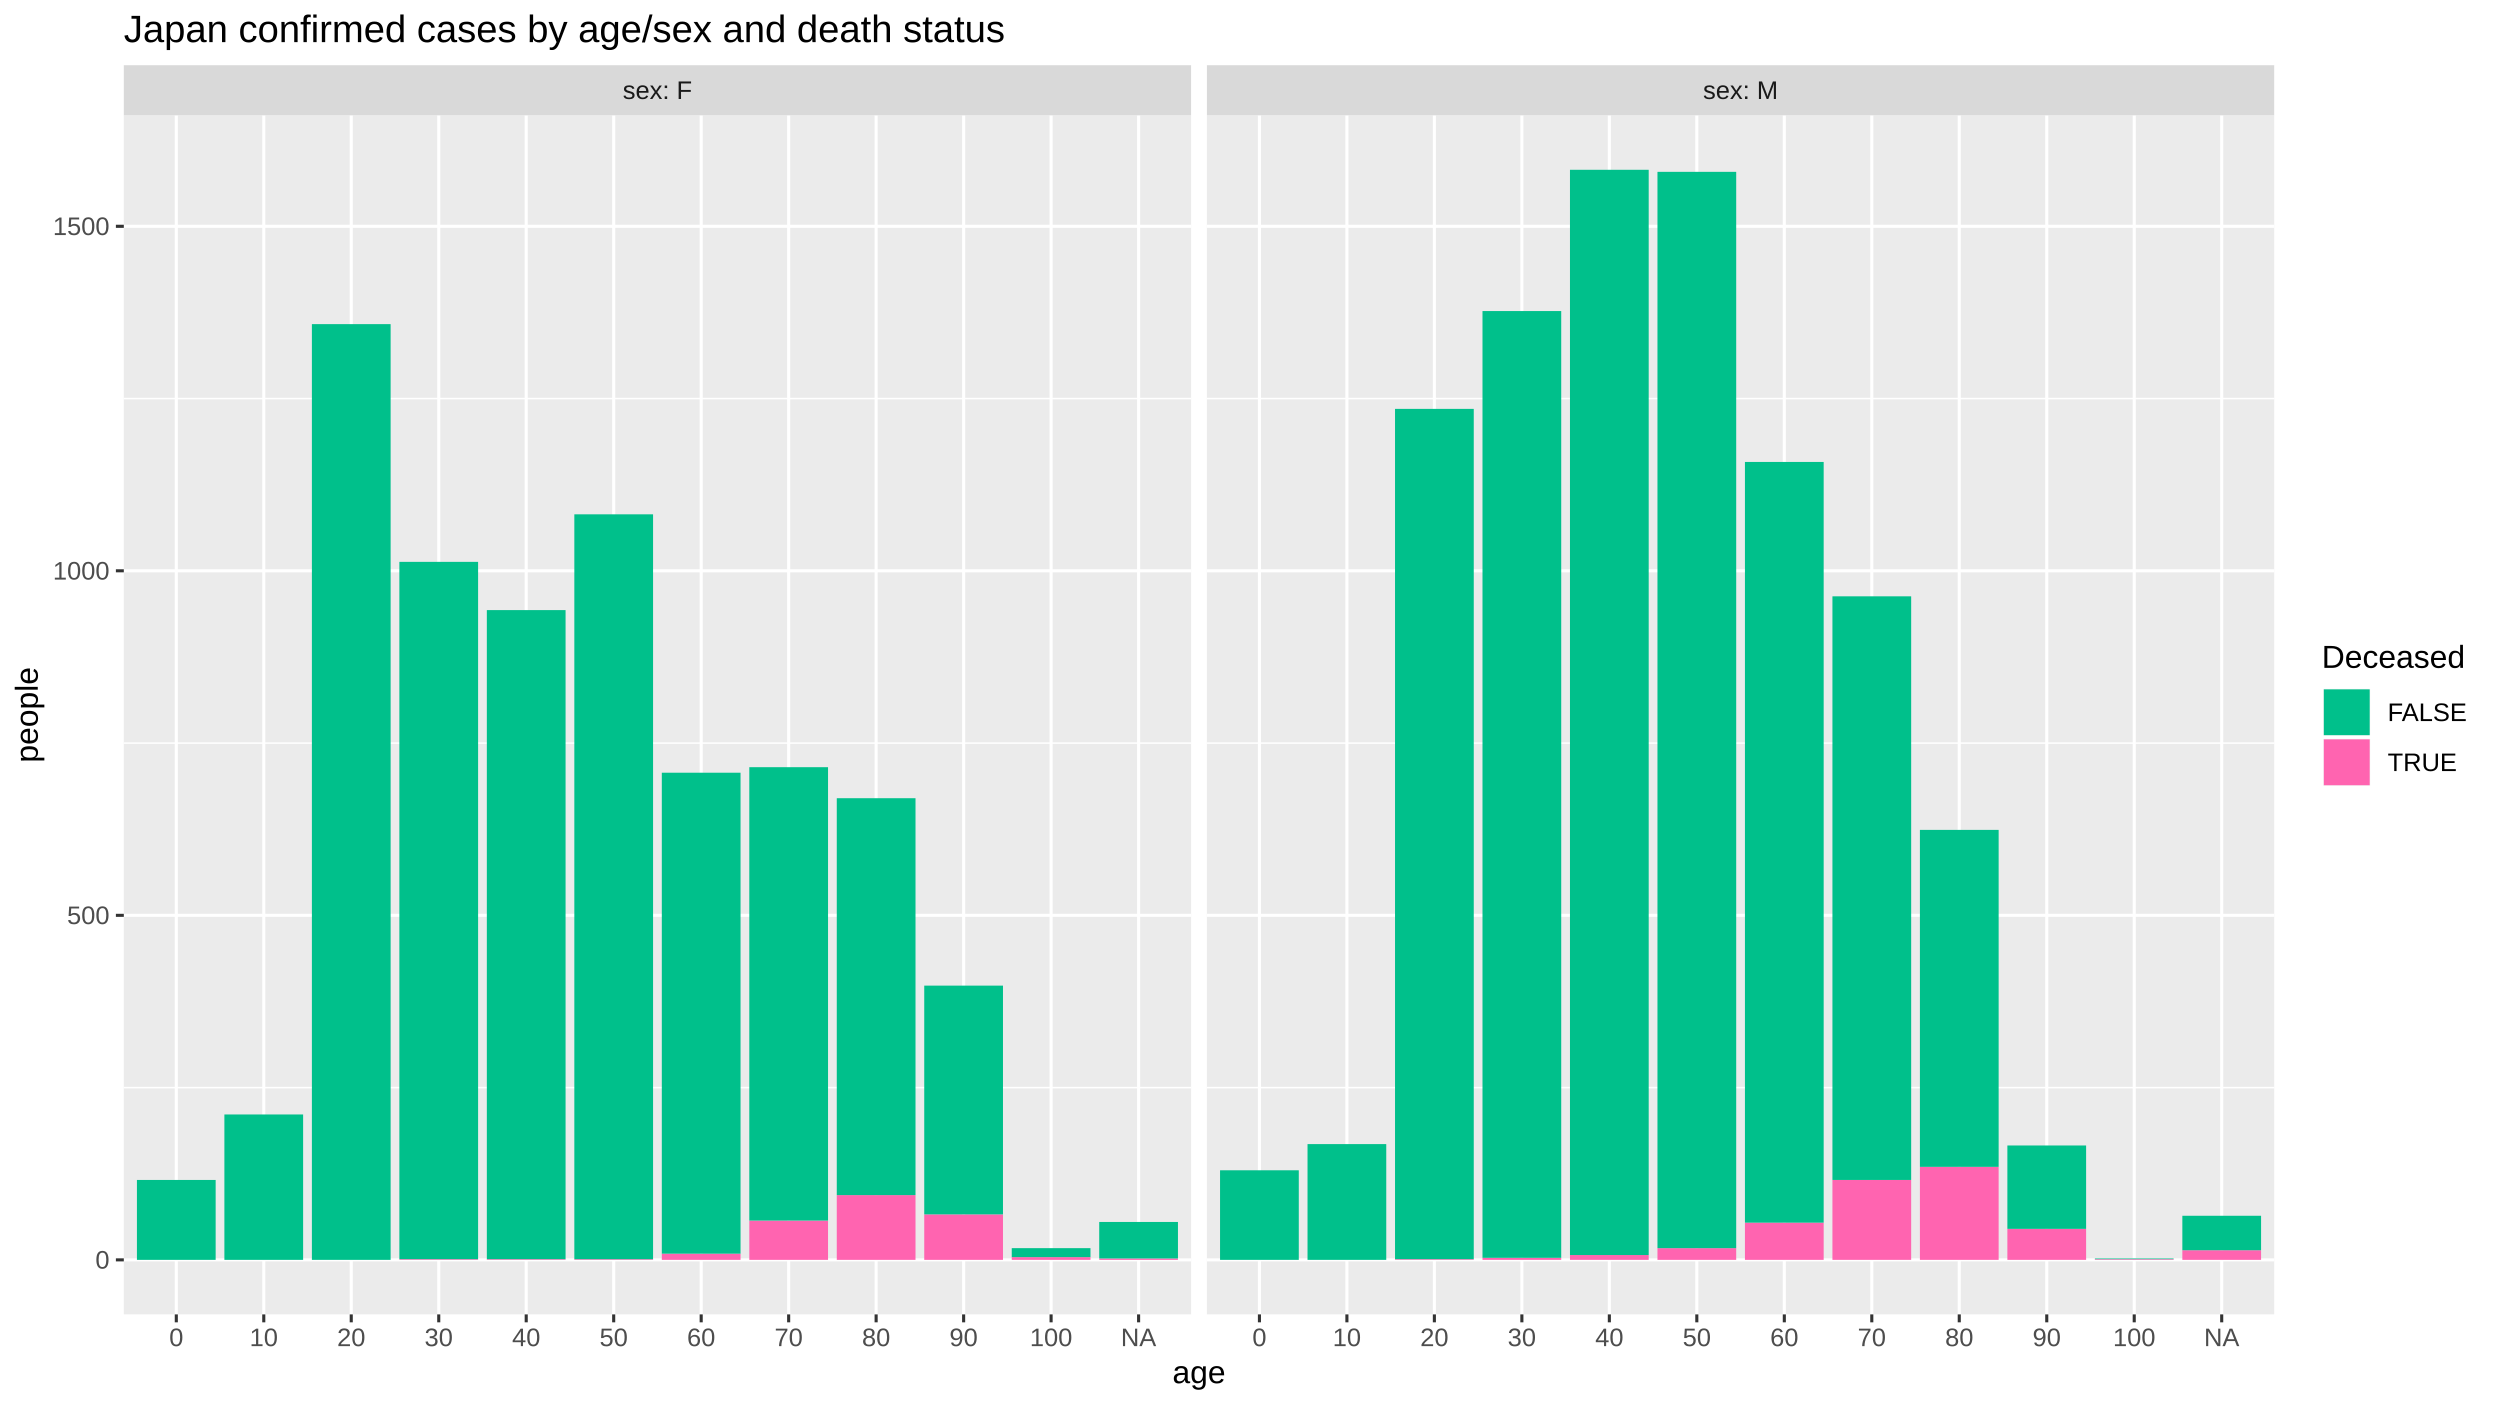
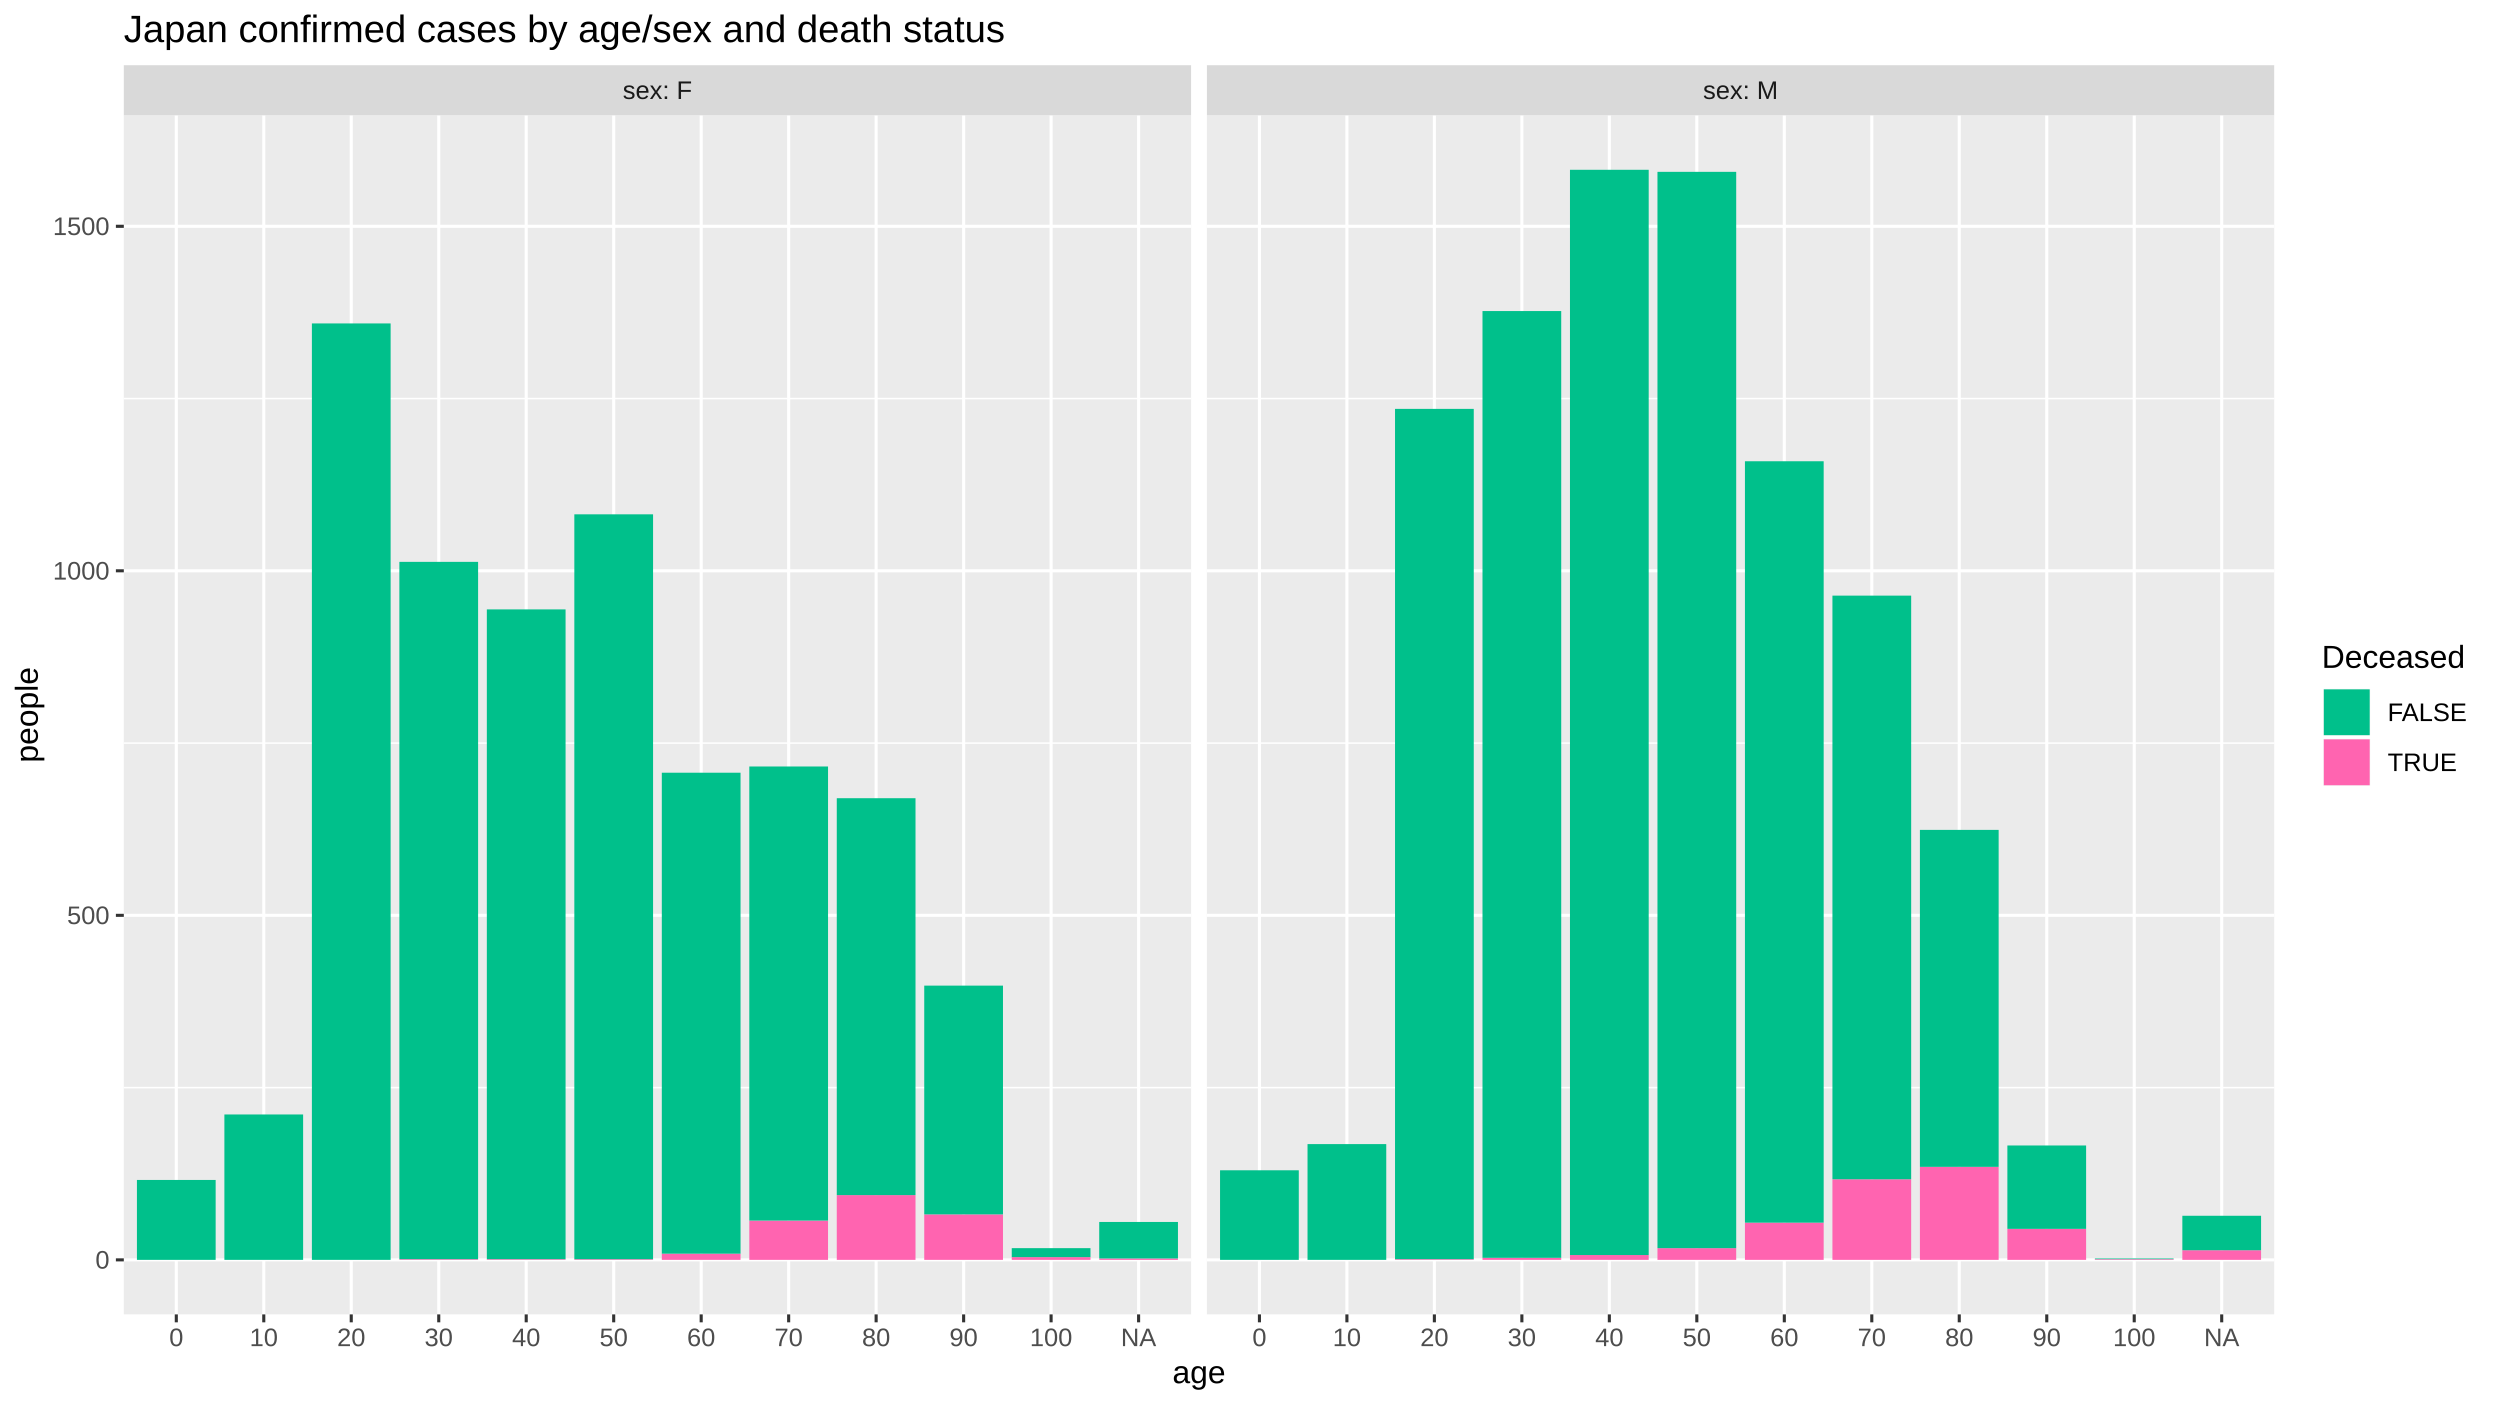
<svg xmlns="http://www.w3.org/2000/svg" viewBox="0 0 864.00 486.00">
  <defs>
    <style type="text/css">
    line, polyline, polygon, path, rect, circle {
      fill: none;
      stroke: #000000;
      stroke-linecap: round;
      stroke-linejoin: round;
      stroke-miterlimit: 10.00;
    }
  </style>
  </defs>
  <rect width="100%" height="100%" style="stroke: none; fill: #FFFFFF;" />
  <rect x="0.00" y="-0" width="864.00" height="486.00" style="stroke-width: 1.07; stroke: #FFFFFF; fill: #FFFFFF;" />
  <defs>
    <clipPath id="cpNDIuNzl8NDExLjY0fDQ1NC4yNXwzOS44NA==">
      <rect x="42.79" y="39.84" width="368.85" height="414.40" />
    </clipPath>
  </defs>
  <rect x="42.79" y="39.84" width="368.85" height="414.40" style="stroke-width: 1.07; stroke: none; fill: #EBEBEB;" clip-path="url(#cpNDIuNzl8NDExLjY0fDQ1NC4yNXwzOS44NA==)" />
  <polyline points="42.79,375.88 411.64,375.88 " style="stroke-width: 0.53; stroke: #FFFFFF; stroke-linecap: butt;" clip-path="url(#cpNDIuNzl8NDExLjY0fDQ1NC4yNXwzOS44NA==)" />
  <polyline points="42.79,256.81 411.64,256.81 " style="stroke-width: 0.53; stroke: #FFFFFF; stroke-linecap: butt;" clip-path="url(#cpNDIuNzl8NDExLjY0fDQ1NC4yNXwzOS44NA==)" />
  <polyline points="42.79,137.74 411.64,137.74 " style="stroke-width: 0.53; stroke: #FFFFFF; stroke-linecap: butt;" clip-path="url(#cpNDIuNzl8NDExLjY0fDQ1NC4yNXwzOS44NA==)" />
  <polyline points="42.79,435.41 411.64,435.41 " style="stroke-width: 1.07; stroke: #FFFFFF; stroke-linecap: butt;" clip-path="url(#cpNDIuNzl8NDExLjY0fDQ1NC4yNXwzOS44NA==)" />
  <polyline points="42.79,316.34 411.64,316.34 " style="stroke-width: 1.07; stroke: #FFFFFF; stroke-linecap: butt;" clip-path="url(#cpNDIuNzl8NDExLjY0fDQ1NC4yNXwzOS44NA==)" />
  <polyline points="42.79,197.27 411.64,197.27 " style="stroke-width: 1.07; stroke: #FFFFFF; stroke-linecap: butt;" clip-path="url(#cpNDIuNzl8NDExLjY0fDQ1NC4yNXwzOS44NA==)" />
  <polyline points="42.79,78.21 411.64,78.21 " style="stroke-width: 1.07; stroke: #FFFFFF; stroke-linecap: butt;" clip-path="url(#cpNDIuNzl8NDExLjY0fDQ1NC4yNXwzOS44NA==)" />
  <polyline points="60.93,454.25 60.93,39.84 " style="stroke-width: 1.07; stroke: #FFFFFF; stroke-linecap: butt;" clip-path="url(#cpNDIuNzl8NDExLjY0fDQ1NC4yNXwzOS44NA==)" />
  <polyline points="91.16,454.25 91.16,39.84 " style="stroke-width: 1.07; stroke: #FFFFFF; stroke-linecap: butt;" clip-path="url(#cpNDIuNzl8NDExLjY0fDQ1NC4yNXwzOS44NA==)" />
  <polyline points="121.39,454.25 121.39,39.84 " style="stroke-width: 1.07; stroke: #FFFFFF; stroke-linecap: butt;" clip-path="url(#cpNDIuNzl8NDExLjY0fDQ1NC4yNXwzOS44NA==)" />
  <polyline points="151.63,454.25 151.63,39.84 " style="stroke-width: 1.07; stroke: #FFFFFF; stroke-linecap: butt;" clip-path="url(#cpNDIuNzl8NDExLjY0fDQ1NC4yNXwzOS44NA==)" />
  <polyline points="181.86,454.25 181.86,39.84 " style="stroke-width: 1.07; stroke: #FFFFFF; stroke-linecap: butt;" clip-path="url(#cpNDIuNzl8NDExLjY0fDQ1NC4yNXwzOS44NA==)" />
  <polyline points="212.09,454.25 212.09,39.84 " style="stroke-width: 1.07; stroke: #FFFFFF; stroke-linecap: butt;" clip-path="url(#cpNDIuNzl8NDExLjY0fDQ1NC4yNXwzOS44NA==)" />
  <polyline points="242.33,454.25 242.33,39.84 " style="stroke-width: 1.07; stroke: #FFFFFF; stroke-linecap: butt;" clip-path="url(#cpNDIuNzl8NDExLjY0fDQ1NC4yNXwzOS44NA==)" />
  <polyline points="272.56,454.25 272.56,39.84 " style="stroke-width: 1.07; stroke: #FFFFFF; stroke-linecap: butt;" clip-path="url(#cpNDIuNzl8NDExLjY0fDQ1NC4yNXwzOS44NA==)" />
  <polyline points="302.79,454.25 302.79,39.84 " style="stroke-width: 1.07; stroke: #FFFFFF; stroke-linecap: butt;" clip-path="url(#cpNDIuNzl8NDExLjY0fDQ1NC4yNXwzOS44NA==)" />
  <polyline points="333.03,454.25 333.03,39.84 " style="stroke-width: 1.07; stroke: #FFFFFF; stroke-linecap: butt;" clip-path="url(#cpNDIuNzl8NDExLjY0fDQ1NC4yNXwzOS44NA==)" />
  <polyline points="363.26,454.25 363.26,39.84 " style="stroke-width: 1.07; stroke: #FFFFFF; stroke-linecap: butt;" clip-path="url(#cpNDIuNzl8NDExLjY0fDQ1NC4yNXwzOS44NA==)" />
  <polyline points="393.50,454.25 393.50,39.84 " style="stroke-width: 1.07; stroke: #FFFFFF; stroke-linecap: butt;" clip-path="url(#cpNDIuNzl8NDExLjY0fDQ1NC4yNXwzOS44NA==)" />
  <rect x="47.32" y="407.79" width="27.21" height="27.62" style="stroke-width: 1.07; stroke: none; stroke-linecap: butt; fill: #00C08B;" clip-path="url(#cpNDIuNzl8NDExLjY0fDQ1NC4yNXwzOS44NA==)" />
  <rect x="77.55" y="385.16" width="27.21" height="50.25" style="stroke-width: 1.07; stroke: none; stroke-linecap: butt; fill: #00C08B;" clip-path="url(#cpNDIuNzl8NDExLjY0fDQ1NC4yNXwzOS44NA==)" />
-   <rect x="107.79" y="112.02" width="27.21" height="323.39" style="stroke-width: 1.07; stroke: none; stroke-linecap: butt; fill: #00C08B;" clip-path="url(#cpNDIuNzl8NDExLjY0fDQ1NC4yNXwzOS44NA==)" />
+   <rect x="107.79" y="111.78" width="27.21" height="323.63" style="stroke-width: 1.07; stroke: none; stroke-linecap: butt; fill: #00C08B;" clip-path="url(#cpNDIuNzl8NDExLjY0fDQ1NC4yNXwzOS44NA==)" />
  <rect x="138.02" y="435.17" width="27.21" height="0.24" style="stroke-width: 1.07; stroke: none; stroke-linecap: butt; fill: #FF64B0;" clip-path="url(#cpNDIuNzl8NDExLjY0fDQ1NC4yNXwzOS44NA==)" />
  <rect x="138.02" y="194.18" width="27.21" height="240.99" style="stroke-width: 1.07; stroke: none; stroke-linecap: butt; fill: #00C08B;" clip-path="url(#cpNDIuNzl8NDExLjY0fDQ1NC4yNXwzOS44NA==)" />
  <rect x="168.25" y="435.17" width="27.21" height="0.24" style="stroke-width: 1.07; stroke: none; stroke-linecap: butt; fill: #FF64B0;" clip-path="url(#cpNDIuNzl8NDExLjY0fDQ1NC4yNXwzOS44NA==)" />
-   <rect x="168.25" y="210.85" width="27.21" height="224.32" style="stroke-width: 1.07; stroke: none; stroke-linecap: butt; fill: #00C08B;" clip-path="url(#cpNDIuNzl8NDExLjY0fDQ1NC4yNXwzOS44NA==)" />
+   <rect x="168.25" y="210.61" width="27.21" height="224.56" style="stroke-width: 1.07; stroke: none; stroke-linecap: butt; fill: #00C08B;" clip-path="url(#cpNDIuNzl8NDExLjY0fDQ1NC4yNXwzOS44NA==)" />
  <rect x="198.49" y="435.17" width="27.21" height="0.24" style="stroke-width: 1.07; stroke: none; stroke-linecap: butt; fill: #FF64B0;" clip-path="url(#cpNDIuNzl8NDExLjY0fDQ1NC4yNXwzOS44NA==)" />
  <rect x="198.49" y="177.75" width="27.21" height="257.43" style="stroke-width: 1.07; stroke: none; stroke-linecap: butt; fill: #00C08B;" clip-path="url(#cpNDIuNzl8NDExLjY0fDQ1NC4yNXwzOS44NA==)" />
  <rect x="228.72" y="433.27" width="27.21" height="2.14" style="stroke-width: 1.07; stroke: none; stroke-linecap: butt; fill: #FF64B0;" clip-path="url(#cpNDIuNzl8NDExLjY0fDQ1NC4yNXwzOS44NA==)" />
  <rect x="228.72" y="267.05" width="27.21" height="166.22" style="stroke-width: 1.07; stroke: none; stroke-linecap: butt; fill: #00C08B;" clip-path="url(#cpNDIuNzl8NDExLjY0fDQ1NC4yNXwzOS44NA==)" />
  <rect x="258.96" y="421.84" width="27.21" height="13.57" style="stroke-width: 1.07; stroke: none; stroke-linecap: butt; fill: #FF64B0;" clip-path="url(#cpNDIuNzl8NDExLjY0fDQ1NC4yNXwzOS44NA==)" />
-   <rect x="258.96" y="265.14" width="27.21" height="156.69" style="stroke-width: 1.07; stroke: none; stroke-linecap: butt; fill: #00C08B;" clip-path="url(#cpNDIuNzl8NDExLjY0fDQ1NC4yNXwzOS44NA==)" />
+   <rect x="258.96" y="264.90" width="27.21" height="156.93" style="stroke-width: 1.07; stroke: none; stroke-linecap: butt; fill: #00C08B;" clip-path="url(#cpNDIuNzl8NDExLjY0fDQ1NC4yNXwzOS44NA==)" />
  <rect x="289.19" y="413.03" width="27.21" height="22.38" style="stroke-width: 1.07; stroke: none; stroke-linecap: butt; fill: #FF64B0;" clip-path="url(#cpNDIuNzl8NDExLjY0fDQ1NC4yNXwzOS44NA==)" />
  <rect x="289.19" y="275.86" width="27.21" height="137.17" style="stroke-width: 1.07; stroke: none; stroke-linecap: butt; fill: #00C08B;" clip-path="url(#cpNDIuNzl8NDExLjY0fDQ1NC4yNXwzOS44NA==)" />
  <rect x="319.42" y="419.69" width="27.21" height="15.72" style="stroke-width: 1.07; stroke: none; stroke-linecap: butt; fill: #FF64B0;" clip-path="url(#cpNDIuNzl8NDExLjY0fDQ1NC4yNXwzOS44NA==)" />
  <rect x="319.42" y="340.63" width="27.21" height="79.06" style="stroke-width: 1.07; stroke: none; stroke-linecap: butt; fill: #00C08B;" clip-path="url(#cpNDIuNzl8NDExLjY0fDQ1NC4yNXwzOS44NA==)" />
  <rect x="349.66" y="434.46" width="27.21" height="0.95" style="stroke-width: 1.07; stroke: none; stroke-linecap: butt; fill: #FF64B0;" clip-path="url(#cpNDIuNzl8NDExLjY0fDQ1NC4yNXwzOS44NA==)" />
  <rect x="349.66" y="431.36" width="27.21" height="3.10" style="stroke-width: 1.07; stroke: none; stroke-linecap: butt; fill: #00C08B;" clip-path="url(#cpNDIuNzl8NDExLjY0fDQ1NC4yNXwzOS44NA==)" />
  <rect x="379.89" y="434.93" width="27.21" height="0.48" style="stroke-width: 1.07; stroke: none; stroke-linecap: butt; fill: #FF64B0;" clip-path="url(#cpNDIuNzl8NDExLjY0fDQ1NC4yNXwzOS44NA==)" />
  <rect x="379.89" y="422.31" width="27.21" height="12.62" style="stroke-width: 1.07; stroke: none; stroke-linecap: butt; fill: #00C08B;" clip-path="url(#cpNDIuNzl8NDExLjY0fDQ1NC4yNXwzOS44NA==)" />
  <defs>
    <clipPath id="cpMC4wMHw4NjQuMDB8NDg2LjAwfDAuMDA=">
      <rect x="0.00" y="0.00" width="864.00" height="486.00" />
    </clipPath>
  </defs>
  <defs>
    <clipPath id="cpNDE3LjExfDc4NS45N3w0NTQuMjV8MzkuODQ=">
      <rect x="417.11" y="39.84" width="368.85" height="414.40" />
    </clipPath>
  </defs>
  <rect x="417.11" y="39.84" width="368.85" height="414.40" style="stroke-width: 1.07; stroke: none; fill: #EBEBEB;" clip-path="url(#cpNDE3LjExfDc4NS45N3w0NTQuMjV8MzkuODQ=)" />
  <polyline points="417.11,375.88 785.97,375.88 " style="stroke-width: 0.53; stroke: #FFFFFF; stroke-linecap: butt;" clip-path="url(#cpNDE3LjExfDc4NS45N3w0NTQuMjV8MzkuODQ=)" />
  <polyline points="417.11,256.81 785.97,256.81 " style="stroke-width: 0.53; stroke: #FFFFFF; stroke-linecap: butt;" clip-path="url(#cpNDE3LjExfDc4NS45N3w0NTQuMjV8MzkuODQ=)" />
  <polyline points="417.11,137.74 785.97,137.74 " style="stroke-width: 0.53; stroke: #FFFFFF; stroke-linecap: butt;" clip-path="url(#cpNDE3LjExfDc4NS45N3w0NTQuMjV8MzkuODQ=)" />
  <polyline points="417.11,435.41 785.97,435.41 " style="stroke-width: 1.07; stroke: #FFFFFF; stroke-linecap: butt;" clip-path="url(#cpNDE3LjExfDc4NS45N3w0NTQuMjV8MzkuODQ=)" />
  <polyline points="417.11,316.34 785.97,316.34 " style="stroke-width: 1.07; stroke: #FFFFFF; stroke-linecap: butt;" clip-path="url(#cpNDE3LjExfDc4NS45N3w0NTQuMjV8MzkuODQ=)" />
  <polyline points="417.11,197.27 785.97,197.27 " style="stroke-width: 1.07; stroke: #FFFFFF; stroke-linecap: butt;" clip-path="url(#cpNDE3LjExfDc4NS45N3w0NTQuMjV8MzkuODQ=)" />
  <polyline points="417.11,78.21 785.97,78.21 " style="stroke-width: 1.07; stroke: #FFFFFF; stroke-linecap: butt;" clip-path="url(#cpNDE3LjExfDc4NS45N3w0NTQuMjV8MzkuODQ=)" />
  <polyline points="435.26,454.25 435.26,39.84 " style="stroke-width: 1.07; stroke: #FFFFFF; stroke-linecap: butt;" clip-path="url(#cpNDE3LjExfDc4NS45N3w0NTQuMjV8MzkuODQ=)" />
  <polyline points="465.49,454.25 465.49,39.84 " style="stroke-width: 1.07; stroke: #FFFFFF; stroke-linecap: butt;" clip-path="url(#cpNDE3LjExfDc4NS45N3w0NTQuMjV8MzkuODQ=)" />
  <polyline points="495.72,454.25 495.72,39.84 " style="stroke-width: 1.07; stroke: #FFFFFF; stroke-linecap: butt;" clip-path="url(#cpNDE3LjExfDc4NS45N3w0NTQuMjV8MzkuODQ=)" />
  <polyline points="525.96,454.25 525.96,39.84 " style="stroke-width: 1.07; stroke: #FFFFFF; stroke-linecap: butt;" clip-path="url(#cpNDE3LjExfDc4NS45N3w0NTQuMjV8MzkuODQ=)" />
  <polyline points="556.19,454.25 556.19,39.84 " style="stroke-width: 1.07; stroke: #FFFFFF; stroke-linecap: butt;" clip-path="url(#cpNDE3LjExfDc4NS45N3w0NTQuMjV8MzkuODQ=)" />
  <polyline points="586.42,454.25 586.42,39.84 " style="stroke-width: 1.07; stroke: #FFFFFF; stroke-linecap: butt;" clip-path="url(#cpNDE3LjExfDc4NS45N3w0NTQuMjV8MzkuODQ=)" />
  <polyline points="616.66,454.25 616.66,39.84 " style="stroke-width: 1.07; stroke: #FFFFFF; stroke-linecap: butt;" clip-path="url(#cpNDE3LjExfDc4NS45N3w0NTQuMjV8MzkuODQ=)" />
  <polyline points="646.89,454.25 646.89,39.84 " style="stroke-width: 1.07; stroke: #FFFFFF; stroke-linecap: butt;" clip-path="url(#cpNDE3LjExfDc4NS45N3w0NTQuMjV8MzkuODQ=)" />
  <polyline points="677.12,454.25 677.12,39.84 " style="stroke-width: 1.07; stroke: #FFFFFF; stroke-linecap: butt;" clip-path="url(#cpNDE3LjExfDc4NS45N3w0NTQuMjV8MzkuODQ=)" />
  <polyline points="707.36,454.25 707.36,39.84 " style="stroke-width: 1.07; stroke: #FFFFFF; stroke-linecap: butt;" clip-path="url(#cpNDE3LjExfDc4NS45N3w0NTQuMjV8MzkuODQ=)" />
  <polyline points="737.59,454.25 737.59,39.84 " style="stroke-width: 1.07; stroke: #FFFFFF; stroke-linecap: butt;" clip-path="url(#cpNDE3LjExfDc4NS45N3w0NTQuMjV8MzkuODQ=)" />
  <polyline points="767.82,454.25 767.82,39.84 " style="stroke-width: 1.07; stroke: #FFFFFF; stroke-linecap: butt;" clip-path="url(#cpNDE3LjExfDc4NS45N3w0NTQuMjV8MzkuODQ=)" />
  <rect x="421.65" y="404.45" width="27.21" height="30.96" style="stroke-width: 1.07; stroke: none; stroke-linecap: butt; fill: #00C08B;" clip-path="url(#cpNDE3LjExfDc4NS45N3w0NTQuMjV8MzkuODQ=)" />
  <rect x="451.88" y="395.40" width="27.21" height="40.01" style="stroke-width: 1.07; stroke: none; stroke-linecap: butt; fill: #00C08B;" clip-path="url(#cpNDE3LjExfDc4NS45N3w0NTQuMjV8MzkuODQ=)" />
  <rect x="482.12" y="435.17" width="27.21" height="0.24" style="stroke-width: 1.07; stroke: none; stroke-linecap: butt; fill: #FF64B0;" clip-path="url(#cpNDE3LjExfDc4NS45N3w0NTQuMjV8MzkuODQ=)" />
  <rect x="482.12" y="141.31" width="27.21" height="293.86" style="stroke-width: 1.07; stroke: none; stroke-linecap: butt; fill: #00C08B;" clip-path="url(#cpNDE3LjExfDc4NS45N3w0NTQuMjV8MzkuODQ=)" />
  <rect x="512.35" y="434.70" width="27.21" height="0.71" style="stroke-width: 1.07; stroke: none; stroke-linecap: butt; fill: #FF64B0;" clip-path="url(#cpNDE3LjExfDc4NS45N3w0NTQuMjV8MzkuODQ=)" />
  <rect x="512.35" y="107.50" width="27.21" height="327.20" style="stroke-width: 1.07; stroke: none; stroke-linecap: butt; fill: #00C08B;" clip-path="url(#cpNDE3LjExfDc4NS45N3w0NTQuMjV8MzkuODQ=)" />
  <rect x="542.58" y="433.74" width="27.21" height="1.67" style="stroke-width: 1.07; stroke: none; stroke-linecap: butt; fill: #FF64B0;" clip-path="url(#cpNDE3LjExfDc4NS45N3w0NTQuMjV8MzkuODQ=)" />
  <rect x="542.58" y="58.68" width="27.21" height="375.06" style="stroke-width: 1.07; stroke: none; stroke-linecap: butt; fill: #00C08B;" clip-path="url(#cpNDE3LjExfDc4NS45N3w0NTQuMjV8MzkuODQ=)" />
  <rect x="572.82" y="431.36" width="27.21" height="4.05" style="stroke-width: 1.07; stroke: none; stroke-linecap: butt; fill: #FF64B0;" clip-path="url(#cpNDE3LjExfDc4NS45N3w0NTQuMjV8MzkuODQ=)" />
  <rect x="572.82" y="59.39" width="27.21" height="371.97" style="stroke-width: 1.07; stroke: none; stroke-linecap: butt; fill: #00C08B;" clip-path="url(#cpNDE3LjExfDc4NS45N3w0NTQuMjV8MzkuODQ=)" />
  <rect x="603.05" y="422.55" width="27.21" height="12.86" style="stroke-width: 1.07; stroke: none; stroke-linecap: butt; fill: #FF64B0;" clip-path="url(#cpNDE3LjExfDc4NS45N3w0NTQuMjV8MzkuODQ=)" />
-   <rect x="603.05" y="159.65" width="27.21" height="262.90" style="stroke-width: 1.07; stroke: none; stroke-linecap: butt; fill: #00C08B;" clip-path="url(#cpNDE3LjExfDc4NS45N3w0NTQuMjV8MzkuODQ=)" />
-   <rect x="633.29" y="407.79" width="27.21" height="27.62" style="stroke-width: 1.07; stroke: none; stroke-linecap: butt; fill: #FF64B0;" clip-path="url(#cpNDE3LjExfDc4NS45N3w0NTQuMjV8MzkuODQ=)" />
-   <rect x="633.29" y="206.09" width="27.21" height="201.70" style="stroke-width: 1.07; stroke: none; stroke-linecap: butt; fill: #00C08B;" clip-path="url(#cpNDE3LjExfDc4NS45N3w0NTQuMjV8MzkuODQ=)" />
+   <rect x="603.05" y="159.41" width="27.21" height="263.14" style="stroke-width: 1.07; stroke: none; stroke-linecap: butt; fill: #00C08B;" clip-path="url(#cpNDE3LjExfDc4NS45N3w0NTQuMjV8MzkuODQ=)" />
+   <rect x="633.29" y="407.55" width="27.21" height="27.86" style="stroke-width: 1.07; stroke: none; stroke-linecap: butt; fill: #FF64B0;" clip-path="url(#cpNDE3LjExfDc4NS45N3w0NTQuMjV8MzkuODQ=)" />
+   <rect x="633.29" y="205.85" width="27.21" height="201.70" style="stroke-width: 1.07; stroke: none; stroke-linecap: butt; fill: #00C08B;" clip-path="url(#cpNDE3LjExfDc4NS45N3w0NTQuMjV8MzkuODQ=)" />
  <rect x="663.52" y="403.26" width="27.21" height="32.15" style="stroke-width: 1.07; stroke: none; stroke-linecap: butt; fill: #FF64B0;" clip-path="url(#cpNDE3LjExfDc4NS45N3w0NTQuMjV8MzkuODQ=)" />
  <rect x="663.52" y="286.81" width="27.21" height="116.45" style="stroke-width: 1.07; stroke: none; stroke-linecap: butt; fill: #00C08B;" clip-path="url(#cpNDE3LjExfDc4NS45N3w0NTQuMjV8MzkuODQ=)" />
  <rect x="693.75" y="424.69" width="27.21" height="10.72" style="stroke-width: 1.07; stroke: none; stroke-linecap: butt; fill: #FF64B0;" clip-path="url(#cpNDE3LjExfDc4NS45N3w0NTQuMjV8MzkuODQ=)" />
  <rect x="693.75" y="395.88" width="27.21" height="28.81" style="stroke-width: 1.07; stroke: none; stroke-linecap: butt; fill: #00C08B;" clip-path="url(#cpNDE3LjExfDc4NS45N3w0NTQuMjV8MzkuODQ=)" />
  <rect x="723.99" y="435.17" width="27.21" height="0.24" style="stroke-width: 1.07; stroke: none; stroke-linecap: butt; fill: #FF64B0;" clip-path="url(#cpNDE3LjExfDc4NS45N3w0NTQuMjV8MzkuODQ=)" />
  <rect x="723.99" y="434.93" width="27.21" height="0.24" style="stroke-width: 1.07; stroke: none; stroke-linecap: butt; fill: #00C08B;" clip-path="url(#cpNDE3LjExfDc4NS45N3w0NTQuMjV8MzkuODQ=)" />
  <rect x="754.22" y="432.08" width="27.21" height="3.33" style="stroke-width: 1.07; stroke: none; stroke-linecap: butt; fill: #FF64B0;" clip-path="url(#cpNDE3LjExfDc4NS45N3w0NTQuMjV8MzkuODQ=)" />
  <rect x="754.22" y="420.17" width="27.21" height="11.91" style="stroke-width: 1.07; stroke: none; stroke-linecap: butt; fill: #00C08B;" clip-path="url(#cpNDE3LjExfDc4NS45N3w0NTQuMjV8MzkuODQ=)" />
  <defs>
    <clipPath id="cpMC4wMHw4NjQuMDB8NDg2LjAwfDAuMDA=">
      <rect x="0.00" y="0.00" width="864.00" height="486.00" />
    </clipPath>
  </defs>
  <defs>
    <clipPath id="cpNDIuNzl8NDExLjY0fDM5Ljg0fDIyLjUz">
      <rect x="42.79" y="22.53" width="368.85" height="17.31" />
    </clipPath>
  </defs>
  <rect x="42.79" y="22.53" width="368.85" height="17.31" style="stroke-width: 1.07; stroke: none; fill: #D9D9D9;" clip-path="url(#cpNDIuNzl8NDExLjY0fDM5Ljg0fDIyLjUz)" />
  <g clip-path="url(#cpNDIuNzl8NDExLjY0fDM5Ljg0fDIyLjUz)">
    <text x="215.23" y="34.21" style="font-size: 8.80px; fill: #1A1A1A; font-family: Liberation Sans;" textLength="23.96px" lengthAdjust="spacingAndGlyphs">sex: F</text>
  </g>
  <defs>
    <clipPath id="cpMC4wMHw4NjQuMDB8NDg2LjAwfDAuMDA=">
      <rect x="0.00" y="0.00" width="864.00" height="486.00" />
    </clipPath>
  </defs>
  <defs>
    <clipPath id="cpNDE3LjExfDc4NS45N3wzOS44NHwyMi41Mw==">
      <rect x="417.11" y="22.53" width="368.85" height="17.31" />
    </clipPath>
  </defs>
  <rect x="417.11" y="22.53" width="368.85" height="17.31" style="stroke-width: 1.07; stroke: none; fill: #D9D9D9;" clip-path="url(#cpNDE3LjExfDc4NS45N3wzOS44NHwyMi41Mw==)" />
  <g clip-path="url(#cpNDE3LjExfDc4NS45N3wzOS44NHwyMi41Mw==)">
    <text x="588.58" y="34.21" style="font-size: 8.80px; fill: #1A1A1A; font-family: Liberation Sans;" textLength="25.91px" lengthAdjust="spacingAndGlyphs">sex: M</text>
  </g>
  <defs>
    <clipPath id="cpMC4wMHw4NjQuMDB8NDg2LjAwfDAuMDA=">
      <rect x="0.00" y="0.00" width="864.00" height="486.00" />
    </clipPath>
  </defs>
  <polyline points="60.93,456.99 60.93,454.25 " style="stroke-width: 1.07; stroke: #333333; stroke-linecap: butt;" clip-path="url(#cpMC4wMHw4NjQuMDB8NDg2LjAwfDAuMDA=)" />
  <polyline points="91.16,456.99 91.16,454.25 " style="stroke-width: 1.07; stroke: #333333; stroke-linecap: butt;" clip-path="url(#cpMC4wMHw4NjQuMDB8NDg2LjAwfDAuMDA=)" />
  <polyline points="121.39,456.99 121.39,454.25 " style="stroke-width: 1.07; stroke: #333333; stroke-linecap: butt;" clip-path="url(#cpMC4wMHw4NjQuMDB8NDg2LjAwfDAuMDA=)" />
  <polyline points="151.63,456.99 151.63,454.25 " style="stroke-width: 1.07; stroke: #333333; stroke-linecap: butt;" clip-path="url(#cpMC4wMHw4NjQuMDB8NDg2LjAwfDAuMDA=)" />
  <polyline points="181.86,456.99 181.86,454.25 " style="stroke-width: 1.07; stroke: #333333; stroke-linecap: butt;" clip-path="url(#cpMC4wMHw4NjQuMDB8NDg2LjAwfDAuMDA=)" />
  <polyline points="212.09,456.99 212.09,454.25 " style="stroke-width: 1.07; stroke: #333333; stroke-linecap: butt;" clip-path="url(#cpMC4wMHw4NjQuMDB8NDg2LjAwfDAuMDA=)" />
  <polyline points="242.33,456.99 242.33,454.25 " style="stroke-width: 1.07; stroke: #333333; stroke-linecap: butt;" clip-path="url(#cpMC4wMHw4NjQuMDB8NDg2LjAwfDAuMDA=)" />
  <polyline points="272.56,456.99 272.56,454.25 " style="stroke-width: 1.07; stroke: #333333; stroke-linecap: butt;" clip-path="url(#cpMC4wMHw4NjQuMDB8NDg2LjAwfDAuMDA=)" />
  <polyline points="302.79,456.99 302.79,454.25 " style="stroke-width: 1.07; stroke: #333333; stroke-linecap: butt;" clip-path="url(#cpMC4wMHw4NjQuMDB8NDg2LjAwfDAuMDA=)" />
  <polyline points="333.03,456.99 333.03,454.25 " style="stroke-width: 1.07; stroke: #333333; stroke-linecap: butt;" clip-path="url(#cpMC4wMHw4NjQuMDB8NDg2LjAwfDAuMDA=)" />
  <polyline points="363.26,456.99 363.26,454.25 " style="stroke-width: 1.07; stroke: #333333; stroke-linecap: butt;" clip-path="url(#cpMC4wMHw4NjQuMDB8NDg2LjAwfDAuMDA=)" />
  <polyline points="393.50,456.99 393.50,454.25 " style="stroke-width: 1.07; stroke: #333333; stroke-linecap: butt;" clip-path="url(#cpMC4wMHw4NjQuMDB8NDg2LjAwfDAuMDA=)" />
  <g clip-path="url(#cpMC4wMHw4NjQuMDB8NDg2LjAwfDAuMDA=)">
    <text x="58.48" y="465.23" style="font-size: 8.80px; fill: #4D4D4D; font-family: Liberation Sans;" textLength="4.89px" lengthAdjust="spacingAndGlyphs">0</text>
  </g>
  <g clip-path="url(#cpMC4wMHw4NjQuMDB8NDg2LjAwfDAuMDA=)">
    <text x="86.27" y="465.23" style="font-size: 8.80px; fill: #4D4D4D; font-family: Liberation Sans;" textLength="9.79px" lengthAdjust="spacingAndGlyphs">10</text>
  </g>
  <g clip-path="url(#cpMC4wMHw4NjQuMDB8NDg2LjAwfDAuMDA=)">
    <text x="116.50" y="465.23" style="font-size: 8.80px; fill: #4D4D4D; font-family: Liberation Sans;" textLength="9.79px" lengthAdjust="spacingAndGlyphs">20</text>
  </g>
  <g clip-path="url(#cpMC4wMHw4NjQuMDB8NDg2LjAwfDAuMDA=)">
    <text x="146.73" y="465.23" style="font-size: 8.80px; fill: #4D4D4D; font-family: Liberation Sans;" textLength="9.79px" lengthAdjust="spacingAndGlyphs">30</text>
  </g>
  <g clip-path="url(#cpMC4wMHw4NjQuMDB8NDg2LjAwfDAuMDA=)">
    <text x="176.97" y="465.23" style="font-size: 8.80px; fill: #4D4D4D; font-family: Liberation Sans;" textLength="9.79px" lengthAdjust="spacingAndGlyphs">40</text>
  </g>
  <g clip-path="url(#cpMC4wMHw4NjQuMDB8NDg2LjAwfDAuMDA=)">
    <text x="207.20" y="465.23" style="font-size: 8.80px; fill: #4D4D4D; font-family: Liberation Sans;" textLength="9.79px" lengthAdjust="spacingAndGlyphs">50</text>
  </g>
  <g clip-path="url(#cpMC4wMHw4NjQuMDB8NDg2LjAwfDAuMDA=)">
    <text x="237.43" y="465.23" style="font-size: 8.80px; fill: #4D4D4D; font-family: Liberation Sans;" textLength="9.79px" lengthAdjust="spacingAndGlyphs">60</text>
  </g>
  <g clip-path="url(#cpMC4wMHw4NjQuMDB8NDg2LjAwfDAuMDA=)">
    <text x="267.67" y="465.23" style="font-size: 8.80px; fill: #4D4D4D; font-family: Liberation Sans;" textLength="9.79px" lengthAdjust="spacingAndGlyphs">70</text>
  </g>
  <g clip-path="url(#cpMC4wMHw4NjQuMDB8NDg2LjAwfDAuMDA=)">
    <text x="297.90" y="465.23" style="font-size: 8.80px; fill: #4D4D4D; font-family: Liberation Sans;" textLength="9.79px" lengthAdjust="spacingAndGlyphs">80</text>
  </g>
  <g clip-path="url(#cpMC4wMHw4NjQuMDB8NDg2LjAwfDAuMDA=)">
    <text x="328.13" y="465.23" style="font-size: 8.80px; fill: #4D4D4D; font-family: Liberation Sans;" textLength="9.79px" lengthAdjust="spacingAndGlyphs">90</text>
  </g>
  <g clip-path="url(#cpMC4wMHw4NjQuMDB8NDg2LjAwfDAuMDA=)">
    <text x="355.92" y="465.23" style="font-size: 8.80px; fill: #4D4D4D; font-family: Liberation Sans;" textLength="14.68px" lengthAdjust="spacingAndGlyphs">100</text>
  </g>
  <g clip-path="url(#cpMC4wMHw4NjQuMDB8NDg2LjAwfDAuMDA=)">
    <text x="387.38" y="465.23" style="font-size: 8.80px; fill: #4D4D4D; font-family: Liberation Sans;" textLength="12.22px" lengthAdjust="spacingAndGlyphs">NA</text>
  </g>
  <polyline points="435.26,456.99 435.26,454.25 " style="stroke-width: 1.07; stroke: #333333; stroke-linecap: butt;" clip-path="url(#cpMC4wMHw4NjQuMDB8NDg2LjAwfDAuMDA=)" />
  <polyline points="465.49,456.99 465.49,454.25 " style="stroke-width: 1.07; stroke: #333333; stroke-linecap: butt;" clip-path="url(#cpMC4wMHw4NjQuMDB8NDg2LjAwfDAuMDA=)" />
  <polyline points="495.72,456.99 495.72,454.25 " style="stroke-width: 1.07; stroke: #333333; stroke-linecap: butt;" clip-path="url(#cpMC4wMHw4NjQuMDB8NDg2LjAwfDAuMDA=)" />
  <polyline points="525.96,456.99 525.96,454.25 " style="stroke-width: 1.07; stroke: #333333; stroke-linecap: butt;" clip-path="url(#cpMC4wMHw4NjQuMDB8NDg2LjAwfDAuMDA=)" />
  <polyline points="556.19,456.99 556.19,454.25 " style="stroke-width: 1.07; stroke: #333333; stroke-linecap: butt;" clip-path="url(#cpMC4wMHw4NjQuMDB8NDg2LjAwfDAuMDA=)" />
  <polyline points="586.42,456.99 586.42,454.25 " style="stroke-width: 1.07; stroke: #333333; stroke-linecap: butt;" clip-path="url(#cpMC4wMHw4NjQuMDB8NDg2LjAwfDAuMDA=)" />
  <polyline points="616.66,456.99 616.66,454.25 " style="stroke-width: 1.07; stroke: #333333; stroke-linecap: butt;" clip-path="url(#cpMC4wMHw4NjQuMDB8NDg2LjAwfDAuMDA=)" />
  <polyline points="646.89,456.99 646.89,454.25 " style="stroke-width: 1.07; stroke: #333333; stroke-linecap: butt;" clip-path="url(#cpMC4wMHw4NjQuMDB8NDg2LjAwfDAuMDA=)" />
  <polyline points="677.12,456.99 677.12,454.25 " style="stroke-width: 1.07; stroke: #333333; stroke-linecap: butt;" clip-path="url(#cpMC4wMHw4NjQuMDB8NDg2LjAwfDAuMDA=)" />
  <polyline points="707.36,456.99 707.36,454.25 " style="stroke-width: 1.07; stroke: #333333; stroke-linecap: butt;" clip-path="url(#cpMC4wMHw4NjQuMDB8NDg2LjAwfDAuMDA=)" />
  <polyline points="737.59,456.99 737.59,454.25 " style="stroke-width: 1.07; stroke: #333333; stroke-linecap: butt;" clip-path="url(#cpMC4wMHw4NjQuMDB8NDg2LjAwfDAuMDA=)" />
  <polyline points="767.82,456.99 767.82,454.25 " style="stroke-width: 1.07; stroke: #333333; stroke-linecap: butt;" clip-path="url(#cpMC4wMHw4NjQuMDB8NDg2LjAwfDAuMDA=)" />
  <g clip-path="url(#cpMC4wMHw4NjQuMDB8NDg2LjAwfDAuMDA=)">
    <text x="432.81" y="465.23" style="font-size: 8.80px; fill: #4D4D4D; font-family: Liberation Sans;" textLength="4.89px" lengthAdjust="spacingAndGlyphs">0</text>
  </g>
  <g clip-path="url(#cpMC4wMHw4NjQuMDB8NDg2LjAwfDAuMDA=)">
    <text x="460.59" y="465.23" style="font-size: 8.80px; fill: #4D4D4D; font-family: Liberation Sans;" textLength="9.79px" lengthAdjust="spacingAndGlyphs">10</text>
  </g>
  <g clip-path="url(#cpMC4wMHw4NjQuMDB8NDg2LjAwfDAuMDA=)">
    <text x="490.83" y="465.23" style="font-size: 8.80px; fill: #4D4D4D; font-family: Liberation Sans;" textLength="9.79px" lengthAdjust="spacingAndGlyphs">20</text>
  </g>
  <g clip-path="url(#cpMC4wMHw4NjQuMDB8NDg2LjAwfDAuMDA=)">
    <text x="521.06" y="465.23" style="font-size: 8.80px; fill: #4D4D4D; font-family: Liberation Sans;" textLength="9.79px" lengthAdjust="spacingAndGlyphs">30</text>
  </g>
  <g clip-path="url(#cpMC4wMHw4NjQuMDB8NDg2LjAwfDAuMDA=)">
    <text x="551.30" y="465.23" style="font-size: 8.80px; fill: #4D4D4D; font-family: Liberation Sans;" textLength="9.79px" lengthAdjust="spacingAndGlyphs">40</text>
  </g>
  <g clip-path="url(#cpMC4wMHw4NjQuMDB8NDg2LjAwfDAuMDA=)">
    <text x="581.53" y="465.23" style="font-size: 8.80px; fill: #4D4D4D; font-family: Liberation Sans;" textLength="9.79px" lengthAdjust="spacingAndGlyphs">50</text>
  </g>
  <g clip-path="url(#cpMC4wMHw4NjQuMDB8NDg2LjAwfDAuMDA=)">
    <text x="611.76" y="465.23" style="font-size: 8.80px; fill: #4D4D4D; font-family: Liberation Sans;" textLength="9.79px" lengthAdjust="spacingAndGlyphs">60</text>
  </g>
  <g clip-path="url(#cpMC4wMHw4NjQuMDB8NDg2LjAwfDAuMDA=)">
    <text x="642.00" y="465.23" style="font-size: 8.80px; fill: #4D4D4D; font-family: Liberation Sans;" textLength="9.79px" lengthAdjust="spacingAndGlyphs">70</text>
  </g>
  <g clip-path="url(#cpMC4wMHw4NjQuMDB8NDg2LjAwfDAuMDA=)">
    <text x="672.23" y="465.23" style="font-size: 8.80px; fill: #4D4D4D; font-family: Liberation Sans;" textLength="9.79px" lengthAdjust="spacingAndGlyphs">80</text>
  </g>
  <g clip-path="url(#cpMC4wMHw4NjQuMDB8NDg2LjAwfDAuMDA=)">
    <text x="702.46" y="465.23" style="font-size: 8.80px; fill: #4D4D4D; font-family: Liberation Sans;" textLength="9.79px" lengthAdjust="spacingAndGlyphs">90</text>
  </g>
  <g clip-path="url(#cpMC4wMHw4NjQuMDB8NDg2LjAwfDAuMDA=)">
    <text x="730.25" y="465.23" style="font-size: 8.80px; fill: #4D4D4D; font-family: Liberation Sans;" textLength="14.68px" lengthAdjust="spacingAndGlyphs">100</text>
  </g>
  <g clip-path="url(#cpMC4wMHw4NjQuMDB8NDg2LjAwfDAuMDA=)">
    <text x="761.71" y="465.23" style="font-size: 8.80px; fill: #4D4D4D; font-family: Liberation Sans;" textLength="12.22px" lengthAdjust="spacingAndGlyphs">NA</text>
  </g>
  <g clip-path="url(#cpMC4wMHw4NjQuMDB8NDg2LjAwfDAuMDA=)">
    <text x="32.96" y="438.44" style="font-size: 8.80px; fill: #4D4D4D; font-family: Liberation Sans;" textLength="4.89px" lengthAdjust="spacingAndGlyphs">0</text>
  </g>
  <g clip-path="url(#cpMC4wMHw4NjQuMDB8NDg2LjAwfDAuMDA=)">
    <text x="23.17" y="319.37" style="font-size: 8.80px; fill: #4D4D4D; font-family: Liberation Sans;" textLength="14.68px" lengthAdjust="spacingAndGlyphs">500</text>
  </g>
  <g clip-path="url(#cpMC4wMHw4NjQuMDB8NDg2LjAwfDAuMDA=)">
    <text x="18.28" y="200.30" style="font-size: 8.80px; fill: #4D4D4D; font-family: Liberation Sans;" textLength="19.58px" lengthAdjust="spacingAndGlyphs">1000</text>
  </g>
  <g clip-path="url(#cpMC4wMHw4NjQuMDB8NDg2LjAwfDAuMDA=)">
    <text x="18.28" y="81.23" style="font-size: 8.80px; fill: #4D4D4D; font-family: Liberation Sans;" textLength="19.58px" lengthAdjust="spacingAndGlyphs">1500</text>
  </g>
  <polyline points="40.05,435.41 42.79,435.41 " style="stroke-width: 1.07; stroke: #333333; stroke-linecap: butt;" clip-path="url(#cpMC4wMHw4NjQuMDB8NDg2LjAwfDAuMDA=)" />
  <polyline points="40.05,316.34 42.79,316.34 " style="stroke-width: 1.07; stroke: #333333; stroke-linecap: butt;" clip-path="url(#cpMC4wMHw4NjQuMDB8NDg2LjAwfDAuMDA=)" />
  <polyline points="40.05,197.27 42.79,197.27 " style="stroke-width: 1.07; stroke: #333333; stroke-linecap: butt;" clip-path="url(#cpMC4wMHw4NjQuMDB8NDg2LjAwfDAuMDA=)" />
  <polyline points="40.05,78.21 42.79,78.21 " style="stroke-width: 1.07; stroke: #333333; stroke-linecap: butt;" clip-path="url(#cpMC4wMHw4NjQuMDB8NDg2LjAwfDAuMDA=)" />
  <g clip-path="url(#cpMC4wMHw4NjQuMDB8NDg2LjAwfDAuMDA=)">
    <text x="405.20" y="478.03" style="font-size: 11.00px; font-family: Liberation Sans;" textLength="18.35px" lengthAdjust="spacingAndGlyphs">age</text>
  </g>
  <g clip-path="url(#cpMC4wMHw4NjQuMDB8NDg2LjAwfDAuMDA=)">
    <text transform="translate(13.05,263.56) rotate(-90)" style="font-size: 11.00px; font-family: Liberation Sans;" textLength="33.03px" lengthAdjust="spacingAndGlyphs">people</text>
  </g>
  <rect x="796.92" y="216.52" width="61.60" height="61.06" style="stroke-width: 1.07; stroke: none; fill: #FFFFFF;" clip-path="url(#cpMC4wMHw4NjQuMDB8NDg2LjAwfDAuMDA=)" />
  <g clip-path="url(#cpMC4wMHw4NjQuMDB8NDg2LjAwfDAuMDA=)">
    <text x="802.40" y="230.81" style="font-size: 11.00px; font-family: Liberation Sans;" textLength="49.53px" lengthAdjust="spacingAndGlyphs">Deceased</text>
  </g>
  <rect x="802.40" y="237.53" width="17.28" height="17.28" style="stroke-width: 1.07; stroke: #FFFFFF; fill: #F2F2F2;" clip-path="url(#cpMC4wMHw4NjQuMDB8NDg2LjAwfDAuMDA=)" />
  <rect x="803.11" y="238.24" width="15.86" height="15.86" style="stroke-width: 1.07; stroke: none; stroke-linejoin: miter; fill: #00C08B;" clip-path="url(#cpMC4wMHw4NjQuMDB8NDg2LjAwfDAuMDA=)" />
  <rect x="802.40" y="254.81" width="17.28" height="17.28" style="stroke-width: 1.07; stroke: #FFFFFF; fill: #F2F2F2;" clip-path="url(#cpMC4wMHw4NjQuMDB8NDg2LjAwfDAuMDA=)" />
  <rect x="803.11" y="255.52" width="15.86" height="15.86" style="stroke-width: 1.07; stroke: none; stroke-linejoin: miter; fill: #FF64B0;" clip-path="url(#cpMC4wMHw4NjQuMDB8NDg2LjAwfDAuMDA=)" />
  <g clip-path="url(#cpMC4wMHw4NjQuMDB8NDg2LjAwfDAuMDA=)">
    <text x="825.16" y="249.20" style="font-size: 8.80px; font-family: Liberation Sans;" textLength="27.88px" lengthAdjust="spacingAndGlyphs">FALSE</text>
  </g>
  <g clip-path="url(#cpMC4wMHw4NjQuMDB8NDg2LjAwfDAuMDA=)">
    <text x="825.16" y="266.48" style="font-size: 8.80px; font-family: Liberation Sans;" textLength="23.96px" lengthAdjust="spacingAndGlyphs">TRUE</text>
  </g>
  <g clip-path="url(#cpMC4wMHw4NjQuMDB8NDg2LjAwfDAuMDA=)">
    <text x="42.79" y="14.56" style="font-size: 13.20px; font-family: Liberation Sans;" textLength="304.52px" lengthAdjust="spacingAndGlyphs">Japan confirmed cases by age/sex and death status</text>
  </g>
</svg>
